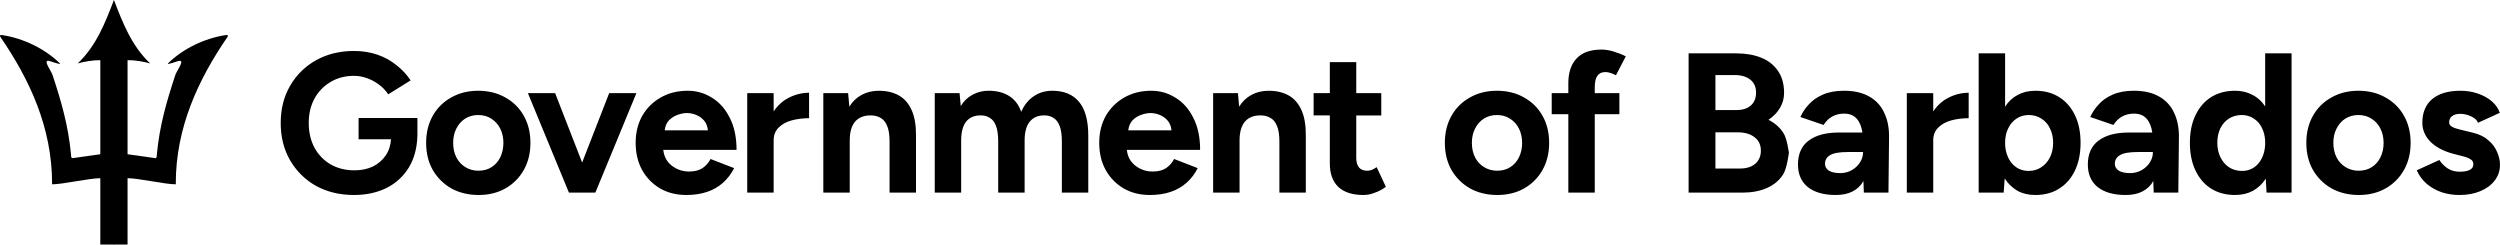
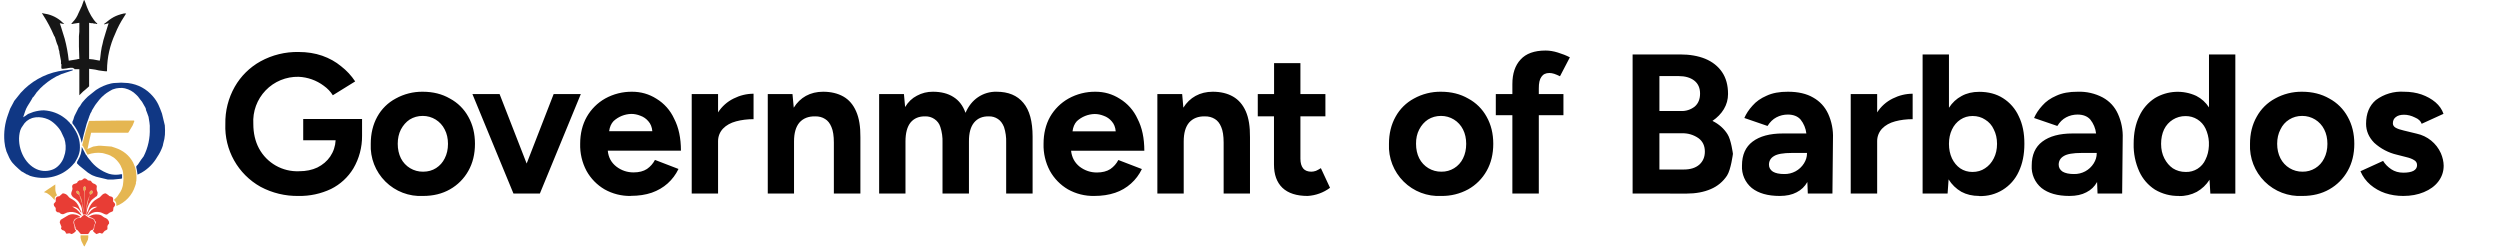
- <svg xmlns="http://www.w3.org/2000/svg" role="img" aria-label="Government of Barbados" fill="currentColor" viewBox="0 0 276 27">
-   <path d="M39.079 21.527q-2.364 0-4.199-1.01a7.6 7.6 0 0 1-2.85-2.811q-1.04-1.8-1.04-4.13 0-2.327 1.04-4.106a7.4 7.4 0 0 1 2.85-2.811q1.835-1.032 4.199-1.032 1.414 0 2.608.417a6.8 6.8 0 0 1 2.1 1.164 7 7 0 0 1 1.546 1.669l-2.475 1.537a4 4 0 0 0-.994-1.054 4.9 4.9 0 0 0-1.326-.725 4.3 4.3 0 0 0-1.459-.263q-1.458 0-2.586.68a4.7 4.7 0 0 0-1.768 1.824q-.64 1.164-.64 2.7 0 1.517.618 2.702a4.76 4.76 0 0 0 1.79 1.867q1.15.66 2.652.659 1.128 0 2.011-.417a3.66 3.66 0 0 0 1.415-1.208q.53-.77.596-1.801h-3.58v-2.35h6.497v1.867q-.044 2.108-.95 3.601a6.04 6.04 0 0 1-2.475 2.262q-1.57.77-3.58.769m13.756 0q-1.68 0-3.005-.725a5.5 5.5 0 0 1-2.055-2.042q-.73-1.296-.73-2.987 0-1.69.73-2.987a5.17 5.17 0 0 1 2.033-2.02q1.303-.747 2.983-.747 1.702 0 3.006.747a5.17 5.17 0 0 1 2.033 2.02q.729 1.296.729 2.987 0 1.69-.73 2.987a5.33 5.33 0 0 1-2.032 2.042q-1.282.725-2.962.725m0-2.68q.818 0 1.437-.395a2.6 2.6 0 0 0 .95-1.076q.354-.703.354-1.603t-.354-1.581a2.67 2.67 0 0 0-.995-1.098q-.617-.396-1.436-.396-.796 0-1.436.396-.62.395-.973 1.098-.353.68-.353 1.581t.353 1.603q.354.681.995 1.076.64.396 1.458.396m9.975 2.416-4.53-10.981h3.006l2.983 7.664 2.984-7.664h3.005l-4.53 10.98zm12.958.263q-1.635 0-2.895-.725a5.4 5.4 0 0 1-1.989-2.042q-.707-1.296-.707-2.987 0-1.69.729-2.987a5.37 5.37 0 0 1 2.033-2.02q1.305-.747 2.984-.747 1.458 0 2.674.769 1.237.747 1.966 2.218.752 1.45.752 3.536h-8.088q.11 1.098.95 1.757.84.636 1.9.637.906 0 1.48-.374.576-.395.885-1.01l2.608 1.01a5.5 5.5 0 0 1-1.216 1.603 5 5 0 0 1-1.746 1.01q-1.015.352-2.32.352m-2.387-7.138h4.773q-.066-.68-.441-1.098a2.3 2.3 0 0 0-.884-.615 2.7 2.7 0 0 0-.995-.197q-.465 0-1.016.197-.53.177-.95.593-.399.418-.487 1.12m9.113 6.875V10.283h2.917v2.02q.685-1.032 1.724-1.537a4.86 4.86 0 0 1 2.187-.527v2.81q-1.016 0-1.922.242-.885.242-1.437.791t-.552 1.406v5.776zm8.4 0V10.283h2.74l.133 1.493a3.56 3.56 0 0 1 1.348-1.296q.84-.46 1.9-.46 1.304 0 2.232.526.928.527 1.414 1.647.487 1.098.465 2.855v6.216h-2.918V15.64q0-1.12-.265-1.735-.243-.615-.707-.878-.464-.285-1.083-.286-1.126-.021-1.746.681-.596.703-.596 2.086v5.755zm12.302 0V10.283h2.74l.133 1.427a3.3 3.3 0 0 1 1.303-1.252 3.6 3.6 0 0 1 1.768-.439q1.348 0 2.255.571.928.57 1.348 1.757.485-1.12 1.37-1.713.883-.615 2.055-.615 1.944 0 2.961 1.23 1.017 1.208 1.017 3.733v6.282h-2.917V15.64q0-1.12-.243-1.735t-.663-.878a1.73 1.73 0 0 0-.995-.286q-1.06-.021-1.635.681t-.575 2.086v5.755h-2.917V15.64q0-1.12-.243-1.735-.22-.615-.663-.878a1.73 1.73 0 0 0-.994-.286q-1.062-.021-1.636.681-.552.703-.552 2.086v5.755zm23.75.263q-1.635 0-2.895-.725a5.4 5.4 0 0 1-1.989-2.042q-.708-1.296-.707-2.987 0-1.69.729-2.987a5.4 5.4 0 0 1 2.033-2.02q1.304-.747 2.983-.747 1.46 0 2.674.769 1.238.747 1.967 2.218.752 1.45.752 3.536h-8.089q.111 1.098.951 1.757.84.636 1.9.637.906 0 1.481-.374.575-.395.884-1.01l2.607 1.01a5.4 5.4 0 0 1-1.215 1.603 5 5 0 0 1-1.746 1.01q-1.017.352-2.32.352m-2.387-7.138h4.773q-.066-.68-.441-1.098a2.3 2.3 0 0 0-.884-.615 2.7 2.7 0 0 0-.995-.197q-.464 0-1.016.197a2.4 2.4 0 0 0-.951.593q-.397.418-.486 1.12m9.371 6.875V10.283h2.74l.133 1.493a3.55 3.55 0 0 1 1.348-1.296q.84-.46 1.9-.46 1.303 0 2.232.526.928.527 1.415 1.647.486 1.098.464 2.855v6.216h-2.917V15.64q0-1.12-.266-1.735-.243-.615-.707-.878a2 2 0 0 0-1.083-.286q-1.127-.021-1.745.681-.597.703-.597 2.086v5.755zm16.596.263q-1.835 0-2.784-.9-.929-.9-.929-2.57v-5.315h-1.79v-2.46h1.79V6.858h2.918v3.426h2.762v2.46h-2.762v4.677q0 .703.309 1.076.309.352.906.352.22 0 .486-.088.265-.11.553-.308l1.016 2.175a4.6 4.6 0 0 1-1.193.637 3.4 3.4 0 0 1-1.282.263m35.896-.264V5.89h5.238q1.59 0 2.784.483 1.194.484 1.856 1.472.663.966.663 2.416 0 .9-.464 1.669-.441.747-1.259 1.296 1.083.548 1.657 1.47c.398.601.597 2.175.597 2.175s-.214 1.735-.641 2.394q-.64.989-1.79 1.493-1.15.506-2.696.506zm2.961-2.658h2.697q1.082 0 1.701-.527.62-.55.619-1.45 0-.944-.685-1.47-.685-.55-1.879-.55h-2.453zm0-6.457h2.343q.995 0 1.569-.505.575-.505.575-1.427t-.641-1.428-1.746-.505h-2.1zm13.29 9.378q-1.989 0-3.093-.878-1.083-.879-1.083-2.482 0-1.757 1.171-2.636 1.194-.9 3.337-.9h2.608q-.156-1.01-.641-1.537-.486-.55-1.392-.55-.708 0-1.282.308t-.973.944l-2.563-.878a5.1 5.1 0 0 1 .906-1.362q.596-.68 1.547-1.098.972-.44 2.365-.439 1.678 0 2.784.637a3.86 3.86 0 0 1 1.657 1.8q.553 1.143.531 2.724l-.067 6.084h-2.718l-.044-1.274q-.42.747-1.193 1.142-.751.395-1.857.395m.487-2.416q.707 0 1.281-.33a2.54 2.54 0 0 0 .906-.856q.332-.526.332-1.098v-.044h-1.658q-1.436 0-1.988.352-.553.33-.553.944 0 .483.442.769.442.263 1.238.263m7.352 2.153V10.283h2.917v2.02q.686-1.032 1.724-1.537a4.86 4.86 0 0 1 2.188-.527v2.81q-1.017 0-1.923.242-.884.242-1.436.791t-.553 1.406v5.776zm14.188.263q-1.127 0-1.967-.461a4.2 4.2 0 0 1-1.415-1.362l-.11 1.56h-2.762V5.89h2.917v5.886a3.67 3.67 0 0 1 1.392-1.296q.84-.46 1.945-.46 1.524 0 2.629.702 1.128.703 1.746 1.998.62 1.274.619 3.053 0 1.757-.619 3.053-.618 1.296-1.746 1.998-1.105.703-2.629.703m-.752-2.657q.797 0 1.392-.396.62-.395.973-1.098t.353-1.603-.353-1.603a2.43 2.43 0 0 0-.95-1.076q-.597-.396-1.393-.396-.751 0-1.348.396-.596.395-.928 1.098-.331.68-.331 1.581t.331 1.603q.332.704.906 1.098.597.396 1.348.396m10.726 2.657q-1.989 0-3.094-.878-1.083-.879-1.083-2.482 0-1.757 1.171-2.636 1.194-.9 3.337-.9h2.608q-.155-1.01-.641-1.537-.486-.55-1.392-.55-.708 0-1.282.308t-.972.944l-2.564-.878q.31-.702.906-1.362.597-.68 1.547-1.098.972-.44 2.365-.439 1.68 0 2.784.637a3.86 3.86 0 0 1 1.658 1.8q.552 1.143.53 2.724l-.066 6.084h-2.718l-.045-1.274q-.42.747-1.193 1.142-.752.395-1.856.395m.486-2.416q.707 0 1.282-.33a2.54 2.54 0 0 0 .906-.856q.331-.526.331-1.098v-.044h-1.657q-1.437 0-1.989.352-.553.33-.553.944 0 .483.442.769.443.263 1.238.263m11.598 2.416q-1.524 0-2.651-.703-1.106-.702-1.724-1.998-.62-1.296-.619-3.053 0-1.779.619-3.053.618-1.296 1.724-1.998 1.127-.703 2.651-.703 1.083 0 1.923.461a3.5 3.5 0 0 1 1.392 1.274V5.89h2.917v15.374h-2.762l-.088-1.538a4 4 0 0 1-1.415 1.34q-.861.46-1.967.461m.752-2.657a2.34 2.34 0 0 0 1.282-.352q.575-.373.906-1.032.332-.66.375-1.493v-.44q-.043-.834-.375-1.471a2.43 2.43 0 0 0-.906-1.01 2.34 2.34 0 0 0-1.304-.374q-.796 0-1.415.396-.596.373-.95 1.076-.331.702-.331 1.603 0 .9.353 1.603.354.704.95 1.098.619.396 1.415.396m12.899 2.657q-1.68 0-3.006-.725a5.5 5.5 0 0 1-2.055-2.042q-.729-1.296-.729-2.987 0-1.69.729-2.987a5.17 5.17 0 0 1 2.033-2.02q1.304-.747 2.983-.747 1.702 0 3.006.747a5.17 5.17 0 0 1 2.033 2.02q.729 1.296.729 2.987 0 1.69-.729 2.987a5.3 5.3 0 0 1-2.033 2.042q-1.283.725-2.961.725m0-2.68q.818 0 1.436-.395.619-.395.95-1.076.354-.703.354-1.603t-.354-1.581a2.67 2.67 0 0 0-.994-1.098q-.619-.396-1.437-.396a2.7 2.7 0 0 0-1.436.396q-.62.395-.972 1.098-.354.68-.354 1.581t.354 1.603a2.7 2.7 0 0 0 .994 1.076 2.7 2.7 0 0 0 1.459.396m11.127 2.679a6.3 6.3 0 0 1-1.989-.307 5.3 5.3 0 0 1-1.635-.923 4.3 4.3 0 0 1-1.105-1.493l2.497-1.142q.332.527.906.922.575.373 1.326.373.73 0 1.127-.197.398-.22.398-.615 0-.396-.332-.571-.309-.198-.862-.33l-1.016-.263q-1.592-.418-2.519-1.318-.906-.923-.906-2.108 0-1.691 1.082-2.613 1.106-.923 3.116-.923 1.04 0 1.923.307.906.308 1.547.857t.884 1.274l-2.409 1.098q-.154-.44-.751-.703a2.75 2.75 0 0 0-1.194-.285q-.596 0-.928.263-.309.242-.309.681 0 .285.309.483.31.176.884.308l1.437.351q1.083.264 1.723.856.663.571.951 1.296.309.703.309 1.384 0 .988-.597 1.757-.574.747-1.591 1.164-.995.417-2.276.417m-106.234 0q-1.68 0-3.006-.725a5.5 5.5 0 0 1-2.055-2.042q-.729-1.296-.729-2.987 0-1.69.729-2.987a5.17 5.17 0 0 1 2.033-2.02q1.304-.747 2.984-.747 1.701 0 3.005.747a5.17 5.17 0 0 1 2.033 2.02q.73 1.296.73 2.987 0 1.69-.73 2.987a5.3 5.3 0 0 1-2.033 2.042q-1.281.725-2.961.725m0-2.68q.818 0 1.436-.395.62-.395.951-1.076.353-.703.353-1.603t-.353-1.581a2.67 2.67 0 0 0-.995-1.098q-.618-.396-1.436-.396-.796 0-1.437.396-.618.395-.972 1.098-.354.68-.354 1.581t.354 1.603q.354.681.994 1.076.642.396 1.459.396m7.842 2.416V12.61h-1.835v-2.328h1.835V9.185q0-1.758.906-2.724.906-.988 2.762-.988.641 0 1.348.22.729.22 1.326.527l-1.083 2.086a4 4 0 0 0-.641-.264 1.8 1.8 0 0 0-.53-.087q-.597 0-.884.417-.288.395-.287 1.296v.615h2.718v2.328h-2.718v8.653zM12.579 0c-.954 2.47-1.925 5.04-4.004 7.008.645-.202 1.774-.383 2.5-.366v10.386l-3.087.436c-.11-.01-.147-.174-.147-.397-.297-3.226-1.1-5.935-2.024-8.74-.066-.382-1.235-1.845-.333-1.587.11.013 1.316.48 1.125.257C4.967 5.381 2.565 4.217.233 3.873c-.205-.049-.326.049-.143.275 3.095 4.525 5.683 9.864 5.661 16.2 1.203 0 4.118-.676 5.324-.676V27h1.522l.348-20.466z" />
-   <path d="M12.579 0c.953 2.47 1.925 5.04 4.003 7.008-.645-.202-1.774-.383-2.5-.366v10.386l3.087.436c.11-.01.147-.174.147-.397.297-3.226 1.1-5.935 2.024-8.74.066-.382 1.236-1.845.334-1.587-.11.013-1.317.48-1.126.257 1.643-1.616 4.044-2.78 6.376-3.124.205-.049.326.049.143.275-3.094 4.525-5.683 9.864-5.661 16.2-1.203 0-4.118-.676-5.324-.676V27H12.56l-.348-20.466z" />
+ <svg xmlns="http://www.w3.org/2000/svg" role="img" aria-label="Government of Barbados" fill="currentColor" viewBox="0 0 355 35">
+   <g transform="matrix(0.05781 0 0 0.05781 0.571 0)">
+     <path fill="#e5b651" d="M195 460c4-7 9 3 4 8l-1 1v7-7l-1 3c0-5-3-3-2-12m15 18v-4c0-6 8-9 8-2q-1 5-7 6v-1zm-25 1-6-4c-4-6 2-10 6-2z" />
+     <path fill="#e5b651" d="m197 472 1-3v51zm9 20-3 13-3 16c1-8 2-22 5-30zm-21-14c3 5 7 15 7 21v1l-7-21z" />
+     <path fill="#e5b651" d="m210 478 1-1v1l-5 14-1-1zm-16 29c0 2 2 14 1 16l-2-14z" />
+     <path fill="#e5b651" d="m192 500 2 8-1 2zm-4 80v-2h19v5l-1 6-8 16h-1l-1-1-6-12-2-8z" />
+     <path fill="#e83d35" d="M146 475c11 2 11 9 17 12 9 5 14 8 19 17l7 15 1 1v2h-1l-1-1c-4-8-12-15-22-13h2l2 1 8 5q7 6 12 14v2l-8-5q-13-7-27-3l-9 4q-6 1-10-4l-6-1-3-4c0-6 1-6-4-11l-1-5 5-6v-8c3-5 4-4 9-5l8-7z" />
+     <path fill="#e83d35" d="m137 545 2-5 15-9q10-7 21-4c2 0 11 3 12 6l-1 1-6 1q-11 4-9 14l2 6q0 6 2 10l2 1v1q-5 6-11 8c-7-3-5-2-12-1l-2-1v-1c-3-5-3-5-9-7l-3-3 1-5-4-10z" />
+     <path fill="#e83d35" d="M188 535c4-2 4-7 11-7l7 5c5 4 10 2 15 7l1 2 2 6-3 7q0 5-2 9-7 1-9 6-1 3-4 5h-17l-2-2-5-6q-1-2-6-4 0-5-2-9t-2-9v-1q2-5 8-8z" />
+     <path fill="#e83d35" d="m208 533 1-1q10-7 23-5 7 1 11 5l3 2c7 3 9 4 12 11v5h-1l-3 5v8c-4 4-6 2-10 8l-3 3-6-2-8 3-4-3-5-5 3-3 1-9 2-5q3-5-1-8l-1-3q-6-5-14-6" />
+     <path fill="#e83d35" d="m250 475 6 4 1 1c3 4 10 1 11 8v7c5 5 7 7 2 14h-1l-1 8q0 2-3 3l-5 2-7 5h-1c-6 0-10-5-18-6q-11-2-21 4l-9 6 1-2 1-1q7-14 21-19l1-1h3q-16-2-23 12l-3 6v1l-2 1h-1l1-4 2-4 1-1 2-6q5-13 15-21l8-5c8-3 8-10 17-12z" />
+     <path fill="#e83d35" d="M198 438q5 1 8 5l7 1 4 5c3 3 5 1 10 6l1 3c-1 7-1 8 2 15q0 5-2 9h-1l-9 7c-6 4-13 18-14 25l-2 13h-8l-2-7v-2q-1-10-6-18-5-9-14-14-5-3-7-9c0-6 2-7 3-12 1-3-2-6 0-10 4-6 11-2 13-9l4-3h4c5-1 4-4 9-5m-5 71 2 14c1-2-1-14-1-16l-2-8c0-6-4-16-7-21v-5c-4-8-10-4-6 2l6 4 7 21zm5-40 1-1c5-5 0-15-4-8-1 9 2 7 2 12l1 48zm13 9q6-1 7-6c0-7-8-4-8 2zl-5 13c-3 8-4 22-5 30l3-16 3-13z" />
+     <path fill="#e5b651" d="m209 297 78-1h32l1 1v1l-4 10-9 15-2 3h-91l-5 21-2 10-2 9 14-6 13-2h6l26 2 9 3q30 10 44 36l5 12 2 8q2 13 1 25l-1 4v3l-2 6a77 77 0 0 1-46 49c0-8 0-9-6-15 5-5 8-7 12-14l4-6 3-6 1-3 1-3 1-4 1-9c1-6 0-23-2-29l-1-1v-1l-4-9q-5-9-14-17l-4-3-2-1-5-3-5-2-10-3-4-1a75 75 0 0 0-37 4l-11-21-2-2 4-17q5-21 13-43M98 472l10-7 18-12v11q0 8 4 15c0 2-5 3-5 6l-1 6h-1l-1-2c-4-5-14-15-21-16z" />
+     <g fill="#103784">
+       <path d="M166 171h3v1q-1 2-4 2l-24 8-13 6q-22 12-39 29l-9 10-2 3-5 7-3 3-2 4-3 5c-4 6-11 17-13 24l-1 3-2 6-2 6 5-3 7-5 13-5q14-4 26-4 29 2 51 19l5 4 8 8 1 2 2 1 8 12q16 24 13 53-2 12-8 22l-4 7-7 8a96 96 0 0 1-51 28 104 104 0 0 1-52-3l-6-3-3-1-10-6-2-1-7-6c-13-12-19-17-26-34l-4-9c-3-10-4-14-5-24a153 153 0 0 1 9-67l5-14 8-15 2-4 16-20a170 170 0 0 1 93-53l12-2zm-48 246c13-4 25-18 29-31l3-10a69 69 0 0 0-2-36l-1-2-7-15c-6-11-20-25-32-30q-14-6-29-5l-6 1-4 1q-15 5-23 19-4 5-6 11c-10 33 5 76 35 93a51 51 0 0 0 43 4" />
+       <path d="m288 203 17 1q37 5 61 33c12 14 16 26 22 42l7 29c1 18 1 28-4 45l-1 5q-5 15-14 28-14 24-38 38l-10 5-2-13-1-4c-1-5 1-4 4-8l4-6 4-6 6-8a140 140 0 0 0 15-69c1-6-2-22-3-28l-4-11-2-5-1-5-1-2-8-14-4-5-6-8-5-5q-11-11-27-15c-7-2-21-1-28 2l-3 1-7 4q-14 8-25 21l-7 9-3 4-8 13-1 3-3 5-1 3-1 2-2 6-5 14-7 26-5 21q-6-27-23-48v-4l3-7v-1l2-6 10-20 4-5 3-5 2-3 7-8 7-7 20-16a111 111 0 0 1 37-16l6-1zm-97 158 10 19 2 2 1 2 2 3 4 5 1 1q18 24 47 34a61 61 0 0 0 29 1h3v10l-2 1-20 2h-13l-25-6-4-1-8-3-4-2-8-5-21-17-6-6q0-4 3-8 9-15 9-32" />
+     </g>
+     <path fill="#161616" d="m196 1 1-1 1 2 2 5 4 11c5 13 14 30 24 39l1 1v1h-2l-2-1h-4l-3-1h-4l-5-1v89l10 1 16 3 1-4 2-17 2-12 2-8 2-9 6-20 5-16 2-6-11 3v-2h1c17-14 26-20 48-25h5l-5 8a233 233 0 0 0-22 42 216 216 0 0 0-20 89v3c-2 1-18-2-20-2l-9-2-7-1-8-1v43l-9 8-6 5-9 9v-64h-12v-1l-2-1c-2-3-13-1-17 0l-8 1h-4c-2-1-1-7-1-10v-1l-1-1v-7l-4-21v-2l-2-7-1-6-3-7-2-6-3-10-2-3a327 327 0 0 0-27-51l-3-5 4 1q23 3 41 17l10 9h-1l-10-2 3 9 9 29q7 26 10 54l19-3 4-1h3l-1-31V89l1-11V56l-13 2-5 1h-2l4-5q9-9 14-22l8-17z" />
+   </g>
+   <g transform="matrix(1.28567 0 0 1.28567 -7.844 0.144)">
+     <path d="M39.08 21.53a8.6 8.6 0 0 1-4.2-1.01 7.6 7.6 0 0 1-3.89-6.94 8 8 0 0 1 1.04-4.11 7.4 7.4 0 0 1 2.85-2.81 8.4 8.4 0 0 1 4.2-1.03q1.41 0 2.6.41 1.2.42 2.1 1.17a7 7 0 0 1 1.55 1.67l-2.47 1.53q-.37-.6-1-1.05a5 5 0 0 0-2.78-.99 4.9 4.9 0 0 0-5 5.2q0 1.53.62 2.7a4.8 4.8 0 0 0 4.45 2.53q1.13 0 2-.41.9-.45 1.42-1.21a3.5 3.5 0 0 0 .6-1.8h-3.58v-2.35h6.5v1.86a7 7 0 0 1-.96 3.6 6 6 0 0 1-2.47 2.27 8 8 0 0 1-3.58.77m13.76 0a5.5 5.5 0 0 1-5.79-5.75q0-1.7.72-3a5 5 0 0 1 2.04-2.01 6 6 0 0 1 2.98-.75q1.71 0 3 .75a5 5 0 0 1 2.04 2.02q.73 1.3.73 2.98 0 1.7-.73 2.99a5.3 5.3 0 0 1-2.03 2.04q-1.28.73-2.96.73m0-2.68q.81 0 1.43-.4t.95-1.07q.36-.7.36-1.6t-.36-1.59a2.7 2.7 0 0 0-2.43-1.5q-.79 0-1.44.4-.6.4-.97 1.1-.35.69-.35 1.58t.35 1.6a2.7 2.7 0 0 0 2.46 1.48m9.97 2.41-4.53-10.98h3l2.99 7.67 2.98-7.67h3l-4.52 10.98zm12.96.27a5.7 5.7 0 0 1-2.9-.73 5.4 5.4 0 0 1-1.99-2.04 6 6 0 0 1-.7-2.99q0-1.69.73-2.98a5.4 5.4 0 0 1 2.03-2.02 6 6 0 0 1 2.98-.75q1.46 0 2.68.77A5 5 0 0 1 80.56 13q.75 1.44.75 3.53h-8.08q.1 1.1.95 1.76.84.64 1.9.64.9 0 1.48-.38.57-.4.88-1l2.6 1q-.45.93-1.2 1.6-.74.66-1.75 1.02-1.02.35-2.32.35m-2.39-7.14h4.77q-.06-.68-.44-1.1a2 2 0 0 0-.88-.61q-.5-.2-1-.2a3 3 0 0 0-1.96.79q-.4.42-.49 1.12m9.12 6.88V10.28h2.91v2.02a4.3 4.3 0 0 1 1.72-1.53q1.06-.53 2.2-.53v2.81q-1.03 0-1.93.24t-1.44.8a2 2 0 0 0-.55 1.4v5.77zm8.4 0V10.28h2.73l.14 1.5q.53-.85 1.34-1.3.84-.46 1.9-.46 1.3 0 2.24.53.93.53 1.41 1.64.49 1.1.47 2.86v6.21H98.2v-5.62q0-1.12-.27-1.73-.25-.61-.7-.88-.46-.3-1.09-.29-1.12-.02-1.74.68-.6.7-.6 2.09v5.75zm12.3 0V10.28h2.74l.13 1.43q.5-.84 1.3-1.25a3.6 3.6 0 0 1 1.77-.44q1.35 0 2.25.57.93.57 1.35 1.76.49-1.12 1.37-1.72a3.5 3.5 0 0 1 2.06-.61q1.95 0 2.96 1.23 1.02 1.2 1.02 3.73v6.28h-2.92v-5.62a5 5 0 0 0-.24-1.73q-.25-.61-.67-.88a1.7 1.7 0 0 0-1-.29q-1.05-.02-1.63.68t-.57 2.09v5.75h-2.92v-5.62a5 5 0 0 0-.24-1.73 1.6 1.6 0 0 0-.66-.88 1.7 1.7 0 0 0-1-.29q-1.05-.02-1.63.68-.56.7-.56 2.09v5.75zm23.75.27a5.7 5.7 0 0 1-2.9-.73 5.4 5.4 0 0 1-1.99-2.04 6 6 0 0 1-.7-2.99q0-1.69.72-2.98a5.4 5.4 0 0 1 2.04-2.02 6 6 0 0 1 2.98-.75q1.46 0 2.67.77a5 5 0 0 1 1.97 2.22q.75 1.44.75 3.53h-8.09q.12 1.1.95 1.76.85.64 1.9.64.9 0 1.49-.38.57-.4.88-1l2.6 1q-.45.93-1.2 1.6a5 5 0 0 1-1.75 1.02q-1.03.35-2.32.35m-2.4-7.14h4.78q-.06-.68-.44-1.1a2 2 0 0 0-.88-.61q-.5-.2-1-.2a3 3 0 0 0-1.97.79q-.39.42-.48 1.12m9.37 6.87V10.28h2.74l.13 1.5q.53-.85 1.35-1.3.84-.46 1.9-.46 1.3 0 2.23.53t1.42 1.64q.48 1.1.46 2.86v6.21h-2.91v-5.62q0-1.12-.27-1.73-.25-.61-.7-.88-.48-.3-1.1-.29-1.11-.02-1.74.68-.6.7-.6 2.09v5.75zm16.6.27q-1.84 0-2.79-.9-.93-.9-.93-2.57v-5.32h-1.79v-2.46h1.8V6.86h2.91v3.42h2.76v2.46h-2.76v4.68q0 .7.31 1.08.3.35.9.35.22 0 .5-.09.25-.11.55-.3l1.01 2.17a4.6 4.6 0 0 1-2.47.9m35.89-.27V5.9h5.24q1.6 0 2.78.48 1.2.5 1.86 1.47t.66 2.42q0 .9-.46 1.67-.45.75-1.26 1.3 1.08.54 1.66 1.47c.4.6.6 2.17.6 2.17s-.22 1.74-.65 2.4a4 4 0 0 1-1.79 1.49q-1.14.5-2.7.5zm2.96-2.65h2.7q1.08 0 1.7-.53.62-.55.62-1.45 0-.95-.69-1.47a3 3 0 0 0-1.87-.55h-2.46zm0-6.46h2.35a2.3 2.3 0 0 0 1.56-.5q.58-.51.58-1.43 0-.93-.64-1.43t-1.75-.5h-2.1zm13.29 9.38q-1.98 0-3.09-.88a3 3 0 0 1-1.08-2.48q0-1.76 1.17-2.64 1.19-.9 3.34-.9h2.6a3 3 0 0 0-.64-1.54q-.48-.54-1.39-.55-.7 0-1.28.31-.57.3-.98.95l-2.56-.88q.3-.7.9-1.36.6-.69 1.56-1.1.96-.45 2.36-.44 1.68 0 2.78.64 1.12.63 1.66 1.8a6 6 0 0 1 .53 2.72l-.06 6.08h-2.72l-.05-1.27q-.42.75-1.19 1.14-.75.4-1.86.4m.49-2.42a2.5 2.5 0 0 0 2.19-1.18q.33-.53.33-1.1v-.05h-1.66q-1.44 0-1.99.35-.55.33-.55.95 0 .48.44.77.44.26 1.24.26m7.35 2.15V10.28h2.92v2.02a4.3 4.3 0 0 1 1.72-1.53q1.06-.53 2.2-.53v2.81q-1.03 0-1.93.24t-1.44.8a2 2 0 0 0-.55 1.4v5.77zm14.19.27q-1.12 0-1.97-.46a4 4 0 0 1-1.41-1.37l-.11 1.56h-2.76V5.9h2.91v5.89q.55-.85 1.4-1.3.83-.46 1.94-.46 1.53 0 2.63.7a4.6 4.6 0 0 1 1.74 2q.63 1.28.62 3.05 0 1.76-.62 3.06a4.6 4.6 0 0 1-4.37 2.7m-.75-2.66q.8 0 1.39-.4.62-.4.97-1.1.36-.7.36-1.6t-.36-1.6a2.4 2.4 0 0 0-.95-1.08q-.6-.4-1.39-.4-.75 0-1.35.4t-.93 1.1-.33 1.58.33 1.6q.34.7.91 1.1.6.4 1.35.4m10.72 2.65q-1.98 0-3.09-.88a3 3 0 0 1-1.08-2.48q0-1.76 1.17-2.64 1.19-.9 3.34-.9h2.6a3 3 0 0 0-.64-1.54q-.48-.54-1.39-.55-.7 0-1.28.31-.57.3-.97.95l-2.57-.88q.3-.7.9-1.36.6-.69 1.56-1.1.96-.45 2.36-.44a5.5 5.5 0 0 1 2.78.64q1.13.63 1.66 1.8a6 6 0 0 1 .53 2.72l-.06 6.08h-2.72l-.05-1.27q-.41.75-1.19 1.14-.75.4-1.86.4m.49-2.42a2.5 2.5 0 0 0 2.19-1.18q.33-.53.33-1.1v-.05h-1.66q-1.44 0-1.99.35-.55.33-.55.95 0 .48.44.77.45.26 1.24.26m11.6 2.42a5 5 0 0 1-2.65-.7 4.7 4.7 0 0 1-1.73-2 7 7 0 0 1-.62-3.06q0-1.77.62-3.05a4.7 4.7 0 0 1 1.73-2 4.9 4.9 0 0 1 4.57-.24q.87.45 1.4 1.27V5.9h2.91v15.37h-2.76l-.09-1.53a4 4 0 0 1-1.41 1.34 4 4 0 0 1-1.97.46m.75-2.66a2.3 2.3 0 0 0 2.19-1.38q.33-.66.37-1.5v-.44a4 4 0 0 0-.37-1.47 2.4 2.4 0 0 0-2.21-1.38 2.6 2.6 0 0 0-2.37 1.47q-.33.7-.33 1.6t.36 1.6.94 1.1q.63.4 1.42.4m12.89 2.65a5.5 5.5 0 0 1-5.79-5.75q0-1.7.74-3a5 5 0 0 1 2.03-2.01 6 6 0 0 1 2.98-.75q1.7 0 3.01.75a5 5 0 0 1 2.03 2.02q.73 1.3.73 2.98 0 1.7-.73 2.99a5.3 5.3 0 0 1-2.03 2.04q-1.28.73-2.96.73m0-2.68a2.6 2.6 0 0 0 2.39-1.47q.36-.7.36-1.6t-.35-1.59a2.7 2.7 0 0 0-2.44-1.5q-.79 0-1.43.4t-.97 1.1q-.36.69-.36 1.58t.36 1.6a2.7 2.7 0 0 0 2.45 1.48m11.12 2.68q-1.06 0-2-.31a5 5 0 0 1-1.63-.92 4 4 0 0 1-1.1-1.5l2.5-1.14q.32.53.9.92.57.38 1.33.38.73 0 1.12-.2.4-.22.4-.62a.6.6 0 0 0-.33-.57q-.31-.2-.86-.33l-1.02-.26a5.6 5.6 0 0 1-2.52-1.32q-.9-.92-.9-2.1 0-1.7 1.08-2.62a4.7 4.7 0 0 1 3.11-.92q1.05 0 1.93.3.9.32 1.54.86.65.56.89 1.28l-2.41 1.1q-.15-.45-.75-.7-.6-.3-1.2-.3t-.92.27q-.31.24-.31.68 0 .3.3.48.31.18.89.31l1.44.35a3.8 3.8 0 0 1 2.67 2.16q.3.7.31 1.38 0 .98-.6 1.76-.57.74-1.59 1.16-1 .42-2.27.42m-106.24 0a5.5 5.5 0 0 1-5.79-5.75q0-1.7.73-3a5 5 0 0 1 2.03-2.01 6 6 0 0 1 2.99-.75q1.7 0 3 .75a5 5 0 0 1 2.04 2.02q.73 1.3.73 2.98 0 1.7-.73 2.99a5.3 5.3 0 0 1-2.04 2.04 6 6 0 0 1-2.96.73m0-2.68a2.6 2.6 0 0 0 2.39-1.47q.35-.7.35-1.6t-.35-1.59a2.7 2.7 0 0 0-2.43-1.5q-.8 0-1.44.4-.61.4-.97 1.1-.36.69-.35 1.58 0 .9.35 1.6a2.7 2.7 0 0 0 2.45 1.48m7.84 2.41v-8.65h-1.83v-2.33h1.83v-1.1q0-1.75.91-2.72.9-.99 2.76-.99.65 0 1.35.22.73.22 1.33.53l-1.09 2.09q-.35-.17-.64-.27-.29-.09-.53-.09-.6 0-.88.42-.3.4-.29 1.3v.61h2.72v2.33h-2.72v8.65z" />
+   </g>
</svg>
